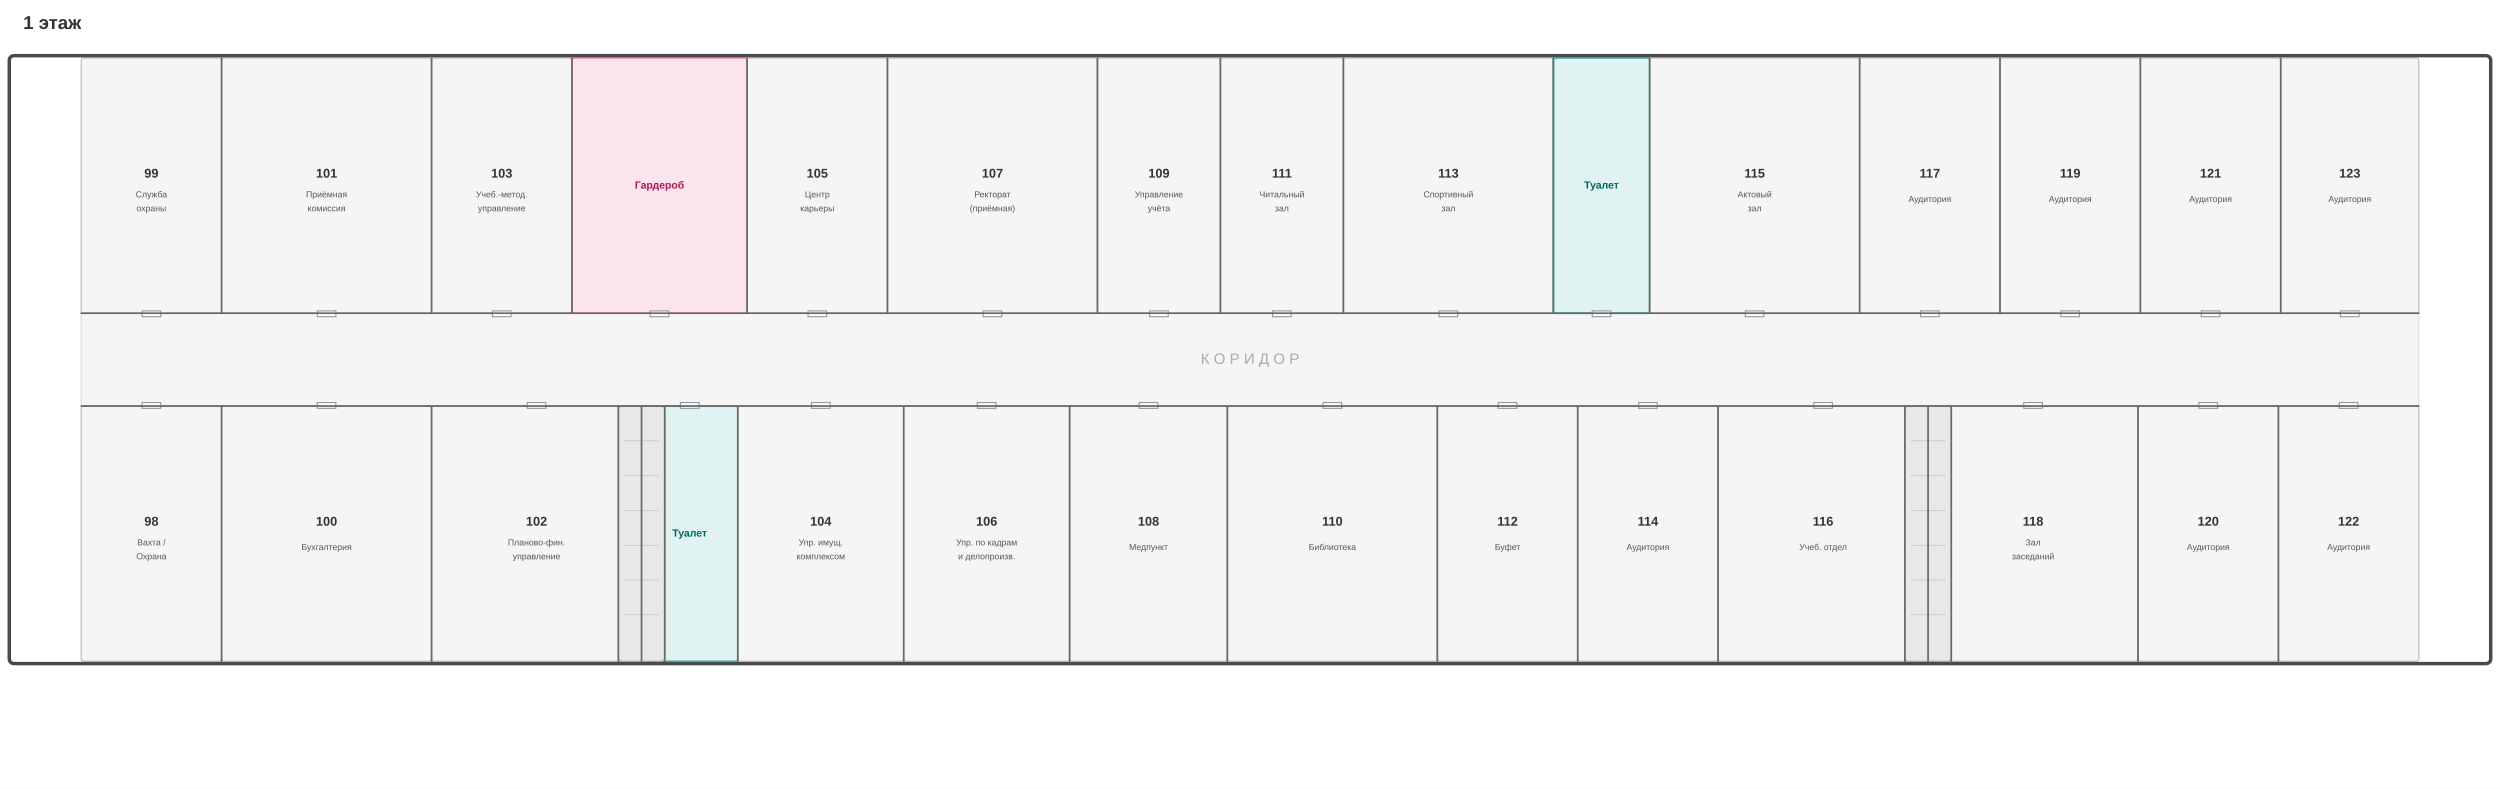
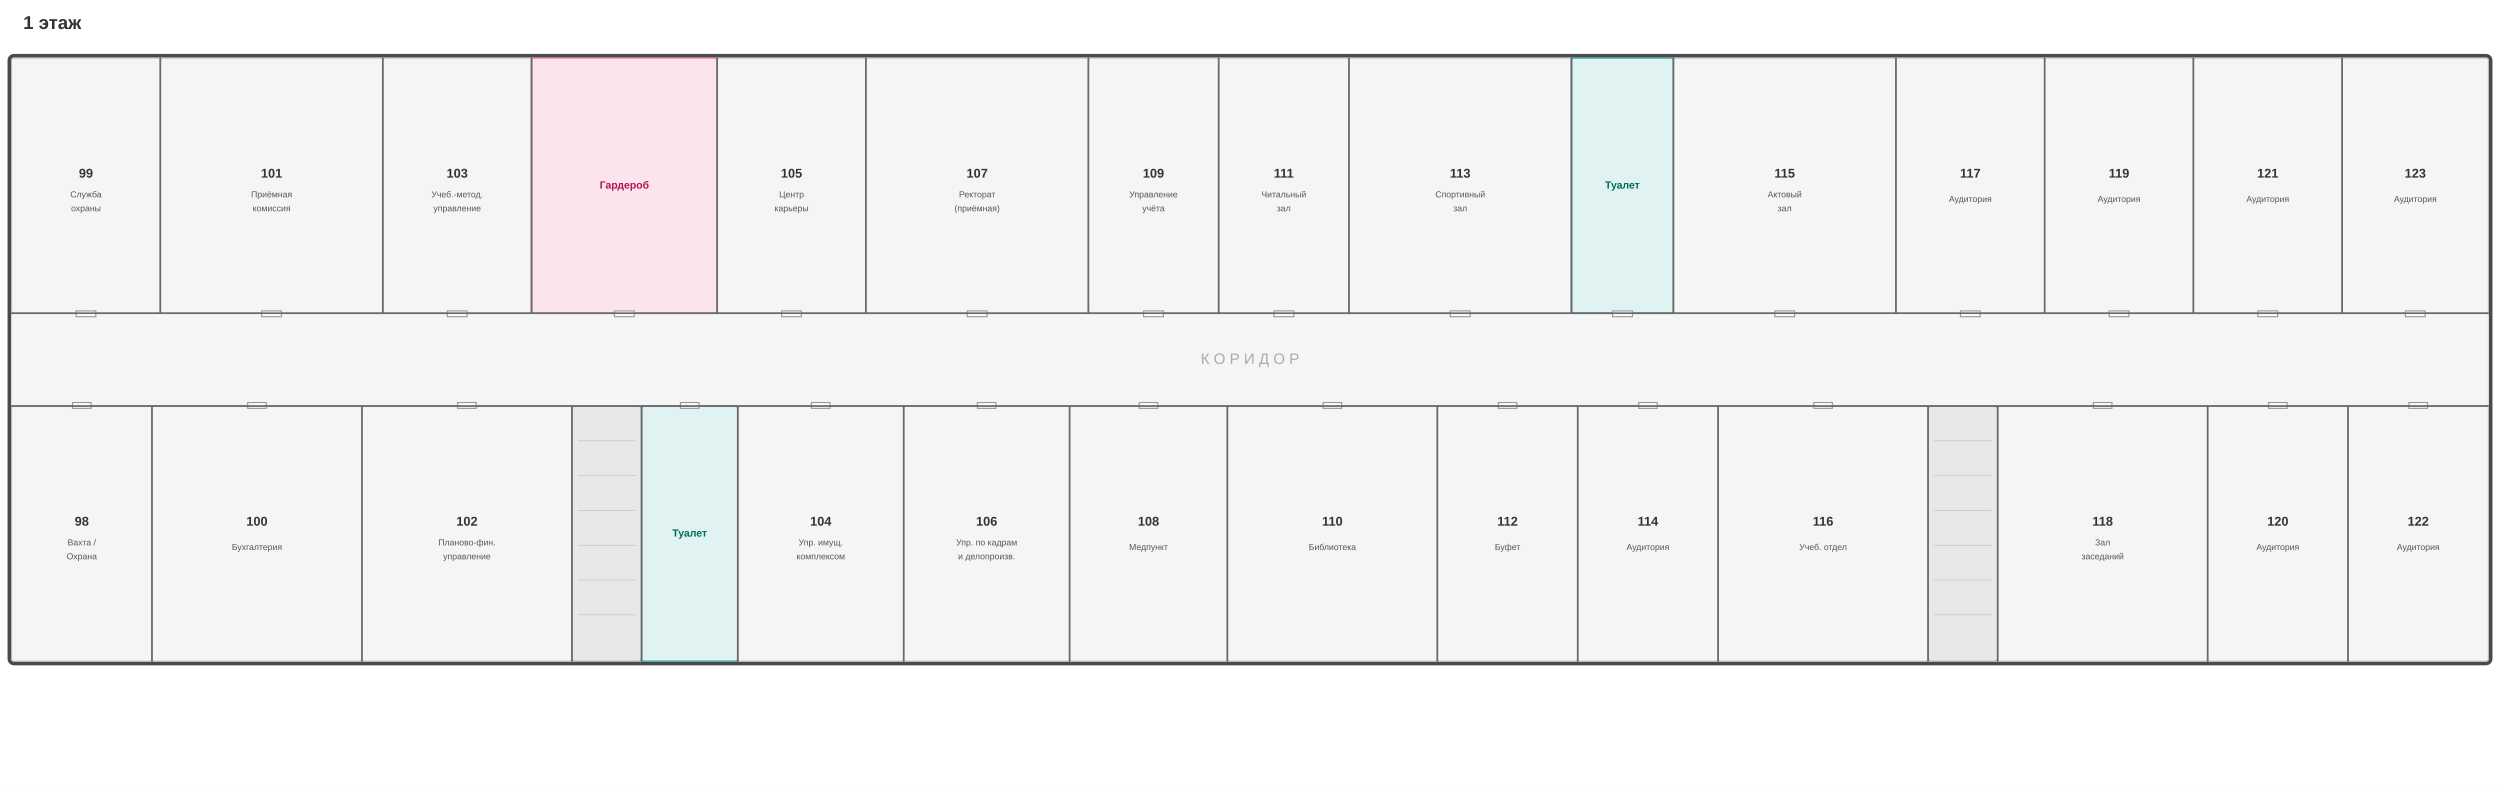
<svg xmlns="http://www.w3.org/2000/svg" viewBox="0 0 2155 680" width="2155" height="680">
  <defs>
    <style>
  .wall{fill:none;stroke:#4a4a4a;stroke-width:3;stroke-linecap:round}
  .inner-wall{fill:none;stroke:#6a6a6a;stroke-width:1.5;stroke-linecap:round}
  .room{fill:#F5F5F5;stroke:#BDBDBD;stroke-width:1;cursor:pointer;transition:fill .2s}
  .room:hover{fill:#EEEEEE}
  .room.active{fill:#E0E0E0;stroke:#757575;stroke-width:2}
  .corridor{fill:#f5f5f5;stroke:#ddd;stroke-width:1}
  .stairs{fill:#e8e8e8;stroke:#aaa;stroke-width:1}
  .toilet{fill:#E0F2F1;stroke:#4DB6AC;stroke-width:1.5;cursor:pointer;transition:fill .2s}
  .toilet:hover{fill:#B2DFDB}
  .toilet.active{fill:#80CBC4;stroke:#00897B;stroke-width:2}
  .special{fill:#FCE4EC;stroke:#F48FB1;stroke-width:1.5;cursor:pointer;transition:fill .2s}
  .special:hover{fill:#F8BBD0}
  .special.active{fill:#F48FB1;stroke:#C2185B;stroke-width:2}
  .service{fill:#fff3e0;stroke:#ffb74d;stroke-width:1}
  .label{font-family:'Segoe UI',Arial,sans-serif;font-size:10px;fill:#333;text-anchor:middle;dominant-baseline:middle;pointer-events:none}
  .room-num{font-family:'Segoe UI',Arial,sans-serif;font-size:11px;fill:#333;text-anchor:middle;dominant-baseline:middle;pointer-events:none;font-weight:700}
  .dept-label{font-family:'Segoe UI',Arial,sans-serif;font-size:7.5px;fill:#555;text-anchor:middle;dominant-baseline:middle;pointer-events:none}
  .floor-label{font-family:'Segoe UI',Arial,sans-serif;font-size:16px;fill:#333;font-weight:800}
  .door{fill:#fff;stroke:#999;stroke-width:1}
  .atif-color{fill:#E3F2FD;stroke:#1565C0;stroke-width:1.5;cursor:pointer;transition:fill .2s}
  .atif-color:hover{fill:#BBDEFB}
  .atif-color.active{fill:#90CAF9;stroke:#1565C0;stroke-width:2}
  .itsu-color{fill:#E8F5E9;stroke:#2E7D32;stroke-width:1.5;cursor:pointer;transition:fill .2s}
  .itsu-color:hover{fill:#C8E6C9}
  .itsu-color.active{fill:#A5D6A7;stroke:#2E7D32;stroke-width:2}
  .ino-color{fill:#F3E5F5;stroke:#6A1B9A;stroke-width:1.5;cursor:pointer;transition:fill .2s}
  .ino-color:hover{fill:#E1BEE7}
  .ino-color.active{fill:#CE93D8;stroke:#6A1B9A;stroke-width:2}
  .lab-color{fill:#FFF8E1;stroke:#F9A825;stroke-width:1.5;cursor:pointer;transition:fill .2s}
  .lab-color:hover{fill:#FFECB3}
  .lab-color.active{fill:#FFD54F;stroke:#F9A825;stroke-width:2}
  .tech-color{fill:#ECEFF1;stroke:#546E7A;stroke-width:1.5;cursor:pointer;transition:fill .2s}
  .tech-color:hover{fill:#CFD8DC}
  .tech-color.active{fill:#B0BEC5;stroke:#546E7A;stroke-width:2}
    </style>
  </defs>
  <rect width="2155" height="680" fill="white" />
  <text x="20" y="25" class="floor-label">1 этаж</text>
-   <rect x="70" y="270" width="2015" height="80" class="corridor" rx="2" />
+   <rect x="10" y="270" width="2135" height="80" class="corridor" rx="2" />
  <text x="1077.5" y="310" class="label" style="font-size:13px;fill:#aaa">К О Р И Д О Р</text>
-   <rect x="70" y="50" width="121" height="220" class="room" data-room="99" data-type="service" rx="2" />
-   <text x="130.5" y="150" class="room-num">99</text>
-   <text x="130.5" y="168" class="dept-label" style="fill:#555;font-size:7.5px">Служба</text>
-   <text x="130.5" y="180" class="dept-label" style="fill:#555;font-size:7.5px">охраны</text>
-   <rect x="122.5" y="268" width="16" height="5" class="door" />
-   <rect x="191" y="50" width="181" height="220" class="room" data-room="101" data-type="admissions" rx="2" />
-   <text x="281.5" y="150" class="room-num">101</text>
-   <text x="281.5" y="168" class="dept-label" style="fill:#555;font-size:7.5px">Приёмная</text>
-   <text x="281.5" y="180" class="dept-label" style="fill:#555;font-size:7.5px">комиссия</text>
-   <rect x="273.5" y="268" width="16" height="5" class="door" />
-   <rect x="372" y="50" width="121" height="220" class="room" data-room="103" data-type="service" rx="2" />
-   <text x="432.5" y="150" class="room-num">103</text>
-   <text x="432.5" y="168" class="dept-label" style="fill:#555;font-size:7.5px">Учеб.-метод.</text>
-   <text x="432.5" y="180" class="dept-label" style="fill:#555;font-size:7.5px">управление</text>
-   <rect x="424.5" y="268" width="16" height="5" class="door" />
-   <rect x="493" y="50" width="151" height="220" class="special" data-type="cloakroom" rx="2" />
-   <text x="568.5" y="160" class="dept-label" style="fill:#AD1457;font-size:9px;font-weight:600">Гардероб</text>
-   <rect x="560.5" y="268" width="16" height="5" class="door" />
-   <rect x="644" y="50" width="121" height="220" class="room" data-room="105" data-type="service" rx="2" />
-   <text x="704.5" y="150" class="room-num">105</text>
-   <text x="704.5" y="168" class="dept-label" style="fill:#555;font-size:7.5px">Центр</text>
-   <text x="704.5" y="180" class="dept-label" style="fill:#555;font-size:7.5px">карьеры</text>
-   <rect x="696.5" y="268" width="16" height="5" class="door" />
-   <rect x="765" y="50" width="181" height="220" class="room" data-room="107" data-type="leader" rx="2" />
-   <text x="855.5" y="150" class="room-num">107</text>
-   <text x="855.5" y="168" class="dept-label" style="fill:#555;font-size:7.5px">Ректорат</text>
-   <text x="855.5" y="180" class="dept-label" style="fill:#555;font-size:7.5px">(приёмная)</text>
-   <rect x="847.5" y="268" width="16" height="5" class="door" />
-   <rect x="946" y="50" width="106" height="220" class="room" data-room="109" data-type="service" rx="2" />
-   <text x="999" y="150" class="room-num">109</text>
-   <text x="999" y="168" class="dept-label" style="fill:#555;font-size:7.5px">Управление</text>
-   <text x="999" y="180" class="dept-label" style="fill:#555;font-size:7.5px">учёта</text>
-   <rect x="991" y="268" width="16" height="5" class="door" />
-   <rect x="1052" y="50" width="106" height="220" class="room" data-room="111" data-type="service" rx="2" />
-   <text x="1105" y="150" class="room-num">111</text>
-   <text x="1105" y="168" class="dept-label" style="fill:#555;font-size:7.5px">Читальный</text>
-   <text x="1105" y="180" class="dept-label" style="fill:#555;font-size:7.5px">зал</text>
-   <rect x="1097" y="268" width="16" height="5" class="door" />
-   <rect x="1158" y="50" width="181" height="220" class="room" data-room="113" data-type="service" rx="2" />
-   <text x="1248.5" y="150" class="room-num">113</text>
-   <text x="1248.5" y="168" class="dept-label" style="fill:#555;font-size:7.5px">Спортивный</text>
-   <text x="1248.5" y="180" class="dept-label" style="fill:#555;font-size:7.5px">зал</text>
-   <rect x="1240.5" y="268" width="16" height="5" class="door" />
-   <rect x="1339" y="50" width="83" height="220" class="toilet" data-type="toilet" rx="2" />
-   <text x="1380.5" y="160" class="dept-label" style="fill:#00695C;font-size:9px;font-weight:600">Туалет</text>
-   <rect x="1372.5" y="268" width="16" height="5" class="door" />
-   <rect x="1422" y="50" width="181" height="220" class="room" data-room="115" data-type="service" rx="2" />
-   <text x="1512.5" y="150" class="room-num">115</text>
-   <text x="1512.5" y="168" class="dept-label" style="fill:#555;font-size:7.5px">Актовый</text>
-   <text x="1512.5" y="180" class="dept-label" style="fill:#555;font-size:7.5px">зал</text>
-   <rect x="1504.5" y="268" width="16" height="5" class="door" />
-   <rect x="1603" y="50" width="121" height="220" class="room" data-room="117" data-type="classroom" rx="2" />
-   <text x="1663.5" y="150" class="room-num">117</text>
-   <text x="1663.5" y="172" class="dept-label" style="fill:#555;font-size:7.5px">Аудитория</text>
-   <rect x="1655.5" y="268" width="16" height="5" class="door" />
-   <rect x="1724" y="50" width="121" height="220" class="room" data-room="119" data-type="classroom" rx="2" />
-   <text x="1784.5" y="150" class="room-num">119</text>
-   <text x="1784.5" y="172" class="dept-label" style="fill:#555;font-size:7.5px">Аудитория</text>
-   <rect x="1776.5" y="268" width="16" height="5" class="door" />
-   <rect x="1845" y="50" width="121" height="220" class="room" data-room="121" data-type="classroom" rx="2" />
-   <text x="1905.5" y="150" class="room-num">121</text>
-   <text x="1905.5" y="172" class="dept-label" style="fill:#555;font-size:7.5px">Аудитория</text>
-   <rect x="1897.5" y="268" width="16" height="5" class="door" />
-   <rect x="1966" y="50" width="119" height="220" class="room" data-room="123" data-type="classroom" rx="2" />
-   <text x="2025.5" y="150" class="room-num">123</text>
-   <text x="2025.5" y="172" class="dept-label" style="fill:#555;font-size:7.5px">Аудитория</text>
-   <rect x="2017.5" y="268" width="16" height="5" class="door" />
-   <rect x="70" y="350" width="121" height="220" class="room" data-room="98" data-type="service" rx="2" />
-   <text x="130.5" y="450" class="room-num">98</text>
-   <text x="130.5" y="468" class="dept-label" style="fill:#555;font-size:7.5px">Вахта /</text>
-   <text x="130.5" y="480" class="dept-label" style="fill:#555;font-size:7.5px">Охрана</text>
-   <rect x="122.5" y="347" width="16" height="5" class="door" />
-   <rect x="191" y="350" width="181" height="220" class="room" data-room="100" data-type="service" rx="2" />
-   <text x="281.5" y="450" class="room-num">100</text>
-   <text x="281.5" y="472" class="dept-label" style="fill:#555;font-size:7.5px">Бухгалтерия</text>
-   <rect x="273.5" y="347" width="16" height="5" class="door" />
-   <rect x="372" y="350" width="181" height="220" class="room" data-room="102" data-type="service" rx="2" />
-   <text x="462.5" y="450" class="room-num">102</text>
-   <text x="462.5" y="468" class="dept-label" style="fill:#555;font-size:7.5px">Планово-фин.</text>
-   <text x="462.5" y="480" class="dept-label" style="fill:#555;font-size:7.5px">управление</text>
-   <rect x="454.5" y="347" width="16" height="5" class="door" />
+   <rect x="10.0" y="50" width="128.2" height="220" class="room" data-room="99" data-type="service" rx="2" />
+   <text x="74.1" y="150" class="room-num">99</text>
+   <text x="74.1" y="168" class="dept-label" style="fill:#555;font-size:7.5px">Служба</text>
+   <text x="74.1" y="180" class="dept-label" style="fill:#555;font-size:7.5px">охраны</text>
+   <rect x="65.6" y="268" width="17.0" height="5" class="door" />
+   <rect x="138.2" y="50" width="191.8" height="220" class="room" data-room="101" data-type="admissions" rx="2" />
+   <text x="234.1" y="150" class="room-num">101</text>
+   <text x="234.1" y="168" class="dept-label" style="fill:#555;font-size:7.5px">Приёмная</text>
+   <text x="234.1" y="180" class="dept-label" style="fill:#555;font-size:7.5px">комиссия</text>
+   <rect x="225.6" y="268" width="17.0" height="5" class="door" />
+   <rect x="330.0" y="50" width="128.2" height="220" class="room" data-room="103" data-type="service" rx="2" />
+   <text x="394.1" y="150" class="room-num">103</text>
+   <text x="394.1" y="168" class="dept-label" style="fill:#555;font-size:7.5px">Учеб.-метод.</text>
+   <text x="394.1" y="180" class="dept-label" style="fill:#555;font-size:7.5px">управление</text>
+   <rect x="385.6" y="268" width="17.0" height="5" class="door" />
+   <rect x="458.2" y="50" width="160.0" height="220" class="special" data-type="cloakroom" rx="2" />
+   <text x="538.2" y="160" class="dept-label" style="fill:#AD1457;font-size:9px;font-weight:600">Гардероб</text>
+   <rect x="529.7" y="268" width="17.0" height="5" class="door" />
+   <rect x="618.2" y="50" width="128.2" height="220" class="room" data-room="105" data-type="service" rx="2" />
+   <text x="682.3" y="150" class="room-num">105</text>
+   <text x="682.3" y="168" class="dept-label" style="fill:#555;font-size:7.5px">Центр</text>
+   <text x="682.3" y="180" class="dept-label" style="fill:#555;font-size:7.5px">карьеры</text>
+   <rect x="673.8" y="268" width="17.0" height="5" class="door" />
+   <rect x="746.4" y="50" width="191.8" height="220" class="room" data-room="107" data-type="leader" rx="2" />
+   <text x="842.3" y="150" class="room-num">107</text>
+   <text x="842.3" y="168" class="dept-label" style="fill:#555;font-size:7.5px">Ректорат</text>
+   <text x="842.3" y="180" class="dept-label" style="fill:#555;font-size:7.5px">(приёмная)</text>
+   <rect x="833.8" y="268" width="17.0" height="5" class="door" />
+   <rect x="938.2" y="50" width="112.3" height="220" class="room" data-room="109" data-type="service" rx="2" />
+   <text x="994.3" y="150" class="room-num">109</text>
+   <text x="994.3" y="168" class="dept-label" style="fill:#555;font-size:7.5px">Управление</text>
+   <text x="994.3" y="180" class="dept-label" style="fill:#555;font-size:7.5px">учёта</text>
+   <rect x="985.8" y="268" width="17.0" height="5" class="door" />
+   <rect x="1050.5" y="50" width="112.3" height="220" class="room" data-room="111" data-type="service" rx="2" />
+   <text x="1106.6" y="150" class="room-num">111</text>
+   <text x="1106.6" y="168" class="dept-label" style="fill:#555;font-size:7.5px">Читальный</text>
+   <text x="1106.6" y="180" class="dept-label" style="fill:#555;font-size:7.5px">зал</text>
+   <rect x="1098.2" y="268" width="17.0" height="5" class="door" />
+   <rect x="1162.8" y="50" width="191.8" height="220" class="room" data-room="113" data-type="service" rx="2" />
+   <text x="1258.7" y="150" class="room-num">113</text>
+   <text x="1258.7" y="168" class="dept-label" style="fill:#555;font-size:7.5px">Спортивный</text>
+   <text x="1258.7" y="180" class="dept-label" style="fill:#555;font-size:7.5px">зал</text>
+   <rect x="1250.2" y="268" width="17.0" height="5" class="door" />
+   <rect x="1354.6" y="50" width="87.9" height="220" class="toilet" data-type="toilet" rx="2" />
+   <text x="1398.5" y="160" class="dept-label" style="fill:#00695C;font-size:9px;font-weight:600">Туалет</text>
+   <rect x="1390.1" y="268" width="17.0" height="5" class="door" />
+   <rect x="1442.5" y="50" width="191.8" height="220" class="room" data-room="115" data-type="service" rx="2" />
+   <text x="1538.4" y="150" class="room-num">115</text>
+   <text x="1538.4" y="168" class="dept-label" style="fill:#555;font-size:7.5px">Актовый</text>
+   <text x="1538.4" y="180" class="dept-label" style="fill:#555;font-size:7.5px">зал</text>
+   <rect x="1529.9" y="268" width="17.0" height="5" class="door" />
+   <rect x="1634.3" y="50" width="128.2" height="220" class="room" data-room="117" data-type="classroom" rx="2" />
+   <text x="1698.4" y="150" class="room-num">117</text>
+   <text x="1698.4" y="172" class="dept-label" style="fill:#555;font-size:7.5px">Аудитория</text>
+   <rect x="1689.9" y="268" width="17.0" height="5" class="door" />
+   <rect x="1762.5" y="50" width="128.2" height="220" class="room" data-room="119" data-type="classroom" rx="2" />
+   <text x="1826.6" y="150" class="room-num">119</text>
+   <text x="1826.6" y="172" class="dept-label" style="fill:#555;font-size:7.5px">Аудитория</text>
+   <rect x="1818.1" y="268" width="17.0" height="5" class="door" />
+   <rect x="1890.7" y="50" width="128.2" height="220" class="room" data-room="121" data-type="classroom" rx="2" />
+   <text x="1954.8" y="150" class="room-num">121</text>
+   <text x="1954.8" y="172" class="dept-label" style="fill:#555;font-size:7.5px">Аудитория</text>
+   <rect x="1946.3" y="268" width="17.0" height="5" class="door" />
+   <rect x="2018.9" y="50" width="126.1" height="220" class="room" data-room="123" data-type="classroom" rx="2" />
+   <text x="2082.0" y="150" class="room-num">123</text>
+   <text x="2082.0" y="172" class="dept-label" style="fill:#555;font-size:7.5px">Аудитория</text>
+   <rect x="2073.5" y="268" width="17.0" height="5" class="door" />
+   <rect x="10.0" y="350" width="121" height="220" class="room" data-room="98" data-type="service" rx="2" />
+   <text x="70.5" y="450" class="room-num">98</text>
+   <text x="70.5" y="468" class="dept-label" style="fill:#555;font-size:7.5px">Вахта /</text>
+   <text x="70.5" y="480" class="dept-label" style="fill:#555;font-size:7.5px">Охрана</text>
+   <rect x="62.5" y="347" width="16" height="5" class="door" />
+   <rect x="131.0" y="350" width="181" height="220" class="room" data-room="100" data-type="service" rx="2" />
+   <text x="221.5" y="450" class="room-num">100</text>
+   <text x="221.5" y="472" class="dept-label" style="fill:#555;font-size:7.5px">Бухгалтерия</text>
+   <rect x="213.5" y="347" width="16" height="5" class="door" />
+   <rect x="312.0" y="350" width="181" height="220" class="room" data-room="102" data-type="service" rx="2" />
+   <text x="402.5" y="450" class="room-num">102</text>
+   <text x="402.5" y="468" class="dept-label" style="fill:#555;font-size:7.5px">Планово-фин.</text>
+   <text x="402.5" y="480" class="dept-label" style="fill:#555;font-size:7.5px">управление</text>
+   <rect x="394.5" y="347" width="16" height="5" class="door" />
  <rect x="553" y="350" width="83" height="220" class="toilet" data-type="toilet" rx="2" />
  <text x="594.5" y="460" class="dept-label" style="fill:#00695C;font-size:9px;font-weight:600">Туалет</text>
  <rect x="586.5" y="347" width="16" height="5" class="door" />
  <rect x="636" y="350" width="143" height="220" class="room" data-room="104" data-type="service" rx="2" />
  <text x="707.5" y="450" class="room-num">104</text>
  <text x="707.5" y="468" class="dept-label" style="fill:#555;font-size:7.5px">Упр. имущ.</text>
  <text x="707.5" y="480" class="dept-label" style="fill:#555;font-size:7.5px">комплексом</text>
  <rect x="699.5" y="347" width="16" height="5" class="door" />
  <rect x="779" y="350" width="143" height="220" class="room" data-room="106" data-type="service" rx="2" />
  <text x="850.5" y="450" class="room-num">106</text>
  <text x="850.5" y="468" class="dept-label" style="fill:#555;font-size:7.5px">Упр. по кадрам</text>
  <text x="850.5" y="480" class="dept-label" style="fill:#555;font-size:7.5px">и делопроизв.</text>
  <rect x="842.5" y="347" width="16" height="5" class="door" />
  <rect x="922" y="350" width="136" height="220" class="room" data-room="108" data-type="service" rx="2" />
  <text x="990" y="450" class="room-num">108</text>
  <text x="990" y="472" class="dept-label" style="fill:#555;font-size:7.5px">Медпункт</text>
  <rect x="982" y="347" width="16" height="5" class="door" />
  <rect x="1058" y="350" width="181" height="220" class="room" data-room="110" data-type="service" rx="2" />
  <text x="1148.5" y="450" class="room-num">110</text>
  <text x="1148.5" y="472" class="dept-label" style="fill:#555;font-size:7.5px">Библиотека</text>
  <rect x="1140.5" y="347" width="16" height="5" class="door" />
  <rect x="1239" y="350" width="121" height="220" class="room" data-room="112" data-type="service" rx="2" />
  <text x="1299.5" y="450" class="room-num">112</text>
  <text x="1299.5" y="472" class="dept-label" style="fill:#555;font-size:7.5px">Буфет</text>
  <rect x="1291.5" y="347" width="16" height="5" class="door" />
  <rect x="1360" y="350" width="121" height="220" class="room" data-room="114" data-type="classroom" rx="2" />
  <text x="1420.5" y="450" class="room-num">114</text>
  <text x="1420.5" y="472" class="dept-label" style="fill:#555;font-size:7.5px">Аудитория</text>
  <rect x="1412.5" y="347" width="16" height="5" class="door" />
  <rect x="1481" y="350" width="181" height="220" class="room" data-room="116" data-type="classroom" rx="2" />
  <text x="1571.5" y="450" class="room-num">116</text>
  <text x="1571.5" y="472" class="dept-label" style="fill:#555;font-size:7.5px">Учеб. отдел</text>
  <rect x="1563.5" y="347" width="16" height="5" class="door" />
-   <rect x="1662" y="350" width="181" height="220" class="room" data-room="118" data-type="service" rx="2" />
-   <text x="1752.5" y="450" class="room-num">118</text>
-   <text x="1752.5" y="468" class="dept-label" style="fill:#555;font-size:7.5px">Зал</text>
-   <text x="1752.5" y="480" class="dept-label" style="fill:#555;font-size:7.5px">заседаний</text>
-   <rect x="1744.5" y="347" width="16" height="5" class="door" />
-   <rect x="1843" y="350" width="121" height="220" class="room" data-room="120" data-type="classroom" rx="2" />
-   <text x="1903.5" y="450" class="room-num">120</text>
-   <text x="1903.5" y="472" class="dept-label" style="fill:#555;font-size:7.5px">Аудитория</text>
-   <rect x="1895.5" y="347" width="16" height="5" class="door" />
-   <rect x="1964" y="350" width="121" height="220" class="room" data-room="122" data-type="classroom" rx="2" />
-   <text x="2024.5" y="450" class="room-num">122</text>
-   <text x="2024.5" y="472" class="dept-label" style="fill:#555;font-size:7.5px">Аудитория</text>
-   <rect x="2016.5" y="347" width="16" height="5" class="door" />
-   <rect x="533" y="350" width="40" height="220" class="stairs" data-type="stairs" rx="3" />
-   <text x="553" y="460" class="label" style="font-size:13px;fill:#666;transform:rotate(-90deg);transform-origin:553px 460px;transform-box:view-box">Лестница</text>
-   <line x1="538" y1="380" x2="568" y2="380" stroke="#bbb" stroke-width="0.5" />
-   <line x1="538" y1="410" x2="568" y2="410" stroke="#bbb" stroke-width="0.5" />
-   <line x1="538" y1="440" x2="568" y2="440" stroke="#bbb" stroke-width="0.5" />
-   <line x1="538" y1="470" x2="568" y2="470" stroke="#bbb" stroke-width="0.5" />
-   <line x1="538" y1="500" x2="568" y2="500" stroke="#bbb" stroke-width="0.5" />
-   <line x1="538" y1="530" x2="568" y2="530" stroke="#bbb" stroke-width="0.5" />
-   <rect x="1642" y="350" width="40" height="220" class="stairs" data-type="stairs" rx="3" />
-   <text x="1662" y="460" class="label" style="font-size:13px;fill:#666;transform:rotate(-90deg);transform-origin:1662px 460px;transform-box:view-box">Лестница</text>
-   <line x1="1647" y1="380" x2="1677" y2="380" stroke="#bbb" stroke-width="0.5" />
-   <line x1="1647" y1="410" x2="1677" y2="410" stroke="#bbb" stroke-width="0.5" />
-   <line x1="1647" y1="440" x2="1677" y2="440" stroke="#bbb" stroke-width="0.5" />
-   <line x1="1647" y1="470" x2="1677" y2="470" stroke="#bbb" stroke-width="0.5" />
-   <line x1="1647" y1="500" x2="1677" y2="500" stroke="#bbb" stroke-width="0.5" />
-   <line x1="1647" y1="530" x2="1677" y2="530" stroke="#bbb" stroke-width="0.5" />
+   <rect x="1722.0" y="350" width="181" height="220" class="room" data-room="118" data-type="service" rx="2" />
+   <text x="1812.5" y="450" class="room-num">118</text>
+   <text x="1812.5" y="468" class="dept-label" style="fill:#555;font-size:7.5px">Зал</text>
+   <text x="1812.5" y="480" class="dept-label" style="fill:#555;font-size:7.5px">заседаний</text>
+   <rect x="1804.5" y="347" width="16" height="5" class="door" />
+   <rect x="1903.0" y="350" width="121" height="220" class="room" data-room="120" data-type="classroom" rx="2" />
+   <text x="1963.5" y="450" class="room-num">120</text>
+   <text x="1963.5" y="472" class="dept-label" style="fill:#555;font-size:7.5px">Аудитория</text>
+   <rect x="1955.5" y="347" width="16" height="5" class="door" />
+   <rect x="2024.0" y="350" width="121" height="220" class="room" data-room="122" data-type="classroom" rx="2" />
+   <text x="2084.5" y="450" class="room-num">122</text>
+   <text x="2084.5" y="472" class="dept-label" style="fill:#555;font-size:7.5px">Аудитория</text>
+   <rect x="2076.5" y="347" width="16" height="5" class="door" />
+   <rect x="493" y="350" width="60" height="220" class="stairs" data-type="stairs" rx="3" />
+   <text x="523" y="460" class="label" style="font-size:14px;fill:#666;transform:rotate(-90deg);transform-origin:523px 460px;transform-box:view-box">Лестница</text>
+   <line x1="498" y1="380" x2="548" y2="380" stroke="#bbb" stroke-width="0.5" />
+   <line x1="498" y1="410" x2="548" y2="410" stroke="#bbb" stroke-width="0.5" />
+   <line x1="498" y1="440" x2="548" y2="440" stroke="#bbb" stroke-width="0.5" />
+   <line x1="498" y1="470" x2="548" y2="470" stroke="#bbb" stroke-width="0.5" />
+   <line x1="498" y1="500" x2="548" y2="500" stroke="#bbb" stroke-width="0.5" />
+   <line x1="498" y1="530" x2="548" y2="530" stroke="#bbb" stroke-width="0.5" />
+   <rect x="1662" y="350" width="60" height="220" class="stairs" data-type="stairs" rx="3" />
+   <text x="1692" y="460" class="label" style="font-size:14px;fill:#666;transform:rotate(-90deg);transform-origin:1692px 460px;transform-box:view-box">Лестница</text>
+   <line x1="1667" y1="380" x2="1717" y2="380" stroke="#bbb" stroke-width="0.5" />
+   <line x1="1667" y1="410" x2="1717" y2="410" stroke="#bbb" stroke-width="0.5" />
+   <line x1="1667" y1="440" x2="1717" y2="440" stroke="#bbb" stroke-width="0.5" />
+   <line x1="1667" y1="470" x2="1717" y2="470" stroke="#bbb" stroke-width="0.5" />
+   <line x1="1667" y1="500" x2="1717" y2="500" stroke="#bbb" stroke-width="0.5" />
+   <line x1="1667" y1="530" x2="1717" y2="530" stroke="#bbb" stroke-width="0.5" />
  <rect x="8" y="48" width="2139" height="524" class="wall" rx="4" />
-   <line x1="70" y1="270" x2="2085" y2="270" class="inner-wall" />
-   <line x1="70" y1="350" x2="2085" y2="350" class="inner-wall" />
-   <line x1="191" y1="50" x2="191" y2="270" class="inner-wall" />
-   <line x1="372" y1="50" x2="372" y2="270" class="inner-wall" />
-   <line x1="493" y1="50" x2="493" y2="270" class="inner-wall" />
-   <line x1="644" y1="50" x2="644" y2="270" class="inner-wall" />
-   <line x1="765" y1="50" x2="765" y2="270" class="inner-wall" />
-   <line x1="946" y1="50" x2="946" y2="270" class="inner-wall" />
-   <line x1="1052" y1="50" x2="1052" y2="270" class="inner-wall" />
-   <line x1="1158" y1="50" x2="1158" y2="270" class="inner-wall" />
-   <line x1="1339" y1="50" x2="1339" y2="270" class="inner-wall" />
-   <line x1="1422" y1="50" x2="1422" y2="270" class="inner-wall" />
-   <line x1="1603" y1="50" x2="1603" y2="270" class="inner-wall" />
-   <line x1="1724" y1="50" x2="1724" y2="270" class="inner-wall" />
-   <line x1="1845" y1="50" x2="1845" y2="270" class="inner-wall" />
-   <line x1="1966" y1="50" x2="1966" y2="270" class="inner-wall" />
-   <line x1="191" y1="350" x2="191" y2="570" class="inner-wall" />
-   <line x1="372" y1="350" x2="372" y2="570" class="inner-wall" />
+   <line x1="10" y1="270" x2="2145" y2="270" class="inner-wall" />
+   <line x1="10" y1="350" x2="2145" y2="350" class="inner-wall" />
+   <line x1="138.2" y1="50" x2="138.2" y2="270" class="inner-wall" />
+   <line x1="330.0" y1="50" x2="330.0" y2="270" class="inner-wall" />
+   <line x1="458.2" y1="50" x2="458.2" y2="270" class="inner-wall" />
+   <line x1="618.2" y1="50" x2="618.2" y2="270" class="inner-wall" />
+   <line x1="746.4" y1="50" x2="746.4" y2="270" class="inner-wall" />
+   <line x1="938.2" y1="50" x2="938.2" y2="270" class="inner-wall" />
+   <line x1="1050.5" y1="50" x2="1050.5" y2="270" class="inner-wall" />
+   <line x1="1162.8" y1="50" x2="1162.8" y2="270" class="inner-wall" />
+   <line x1="1354.6" y1="50" x2="1354.6" y2="270" class="inner-wall" />
+   <line x1="1442.5" y1="50" x2="1442.5" y2="270" class="inner-wall" />
+   <line x1="1634.3" y1="50" x2="1634.3" y2="270" class="inner-wall" />
+   <line x1="1762.5" y1="50" x2="1762.5" y2="270" class="inner-wall" />
+   <line x1="1890.7" y1="50" x2="1890.7" y2="270" class="inner-wall" />
+   <line x1="2018.9" y1="50" x2="2018.9" y2="270" class="inner-wall" />
+   <line x1="131.0" y1="350" x2="131.0" y2="570" class="inner-wall" />
+   <line x1="312.0" y1="350" x2="312.0" y2="570" class="inner-wall" />
  <line x1="553" y1="350" x2="553" y2="570" class="inner-wall" />
  <line x1="636" y1="350" x2="636" y2="570" class="inner-wall" />
  <line x1="779" y1="350" x2="779" y2="570" class="inner-wall" />
  <line x1="922" y1="350" x2="922" y2="570" class="inner-wall" />
  <line x1="1058" y1="350" x2="1058" y2="570" class="inner-wall" />
  <line x1="1239" y1="350" x2="1239" y2="570" class="inner-wall" />
  <line x1="1360" y1="350" x2="1360" y2="570" class="inner-wall" />
  <line x1="1481" y1="350" x2="1481" y2="570" class="inner-wall" />
  <line x1="1662" y1="350" x2="1662" y2="570" class="inner-wall" />
-   <line x1="1843" y1="350" x2="1843" y2="570" class="inner-wall" />
-   <line x1="1964" y1="350" x2="1964" y2="570" class="inner-wall" />
-   <line x1="533" y1="350" x2="533" y2="570" class="inner-wall" />
-   <line x1="573" y1="350" x2="573" y2="570" class="inner-wall" />
-   <line x1="1642" y1="350" x2="1642" y2="570" class="inner-wall" />
-   <line x1="1682" y1="350" x2="1682" y2="570" class="inner-wall" />
+   <line x1="1903.0" y1="350" x2="1903.0" y2="570" class="inner-wall" />
+   <line x1="2024.0" y1="350" x2="2024.0" y2="570" class="inner-wall" />
+   <line x1="493" y1="350" x2="493" y2="570" class="inner-wall" />
+   <line x1="1722" y1="350" x2="1722" y2="570" class="inner-wall" />
</svg>
